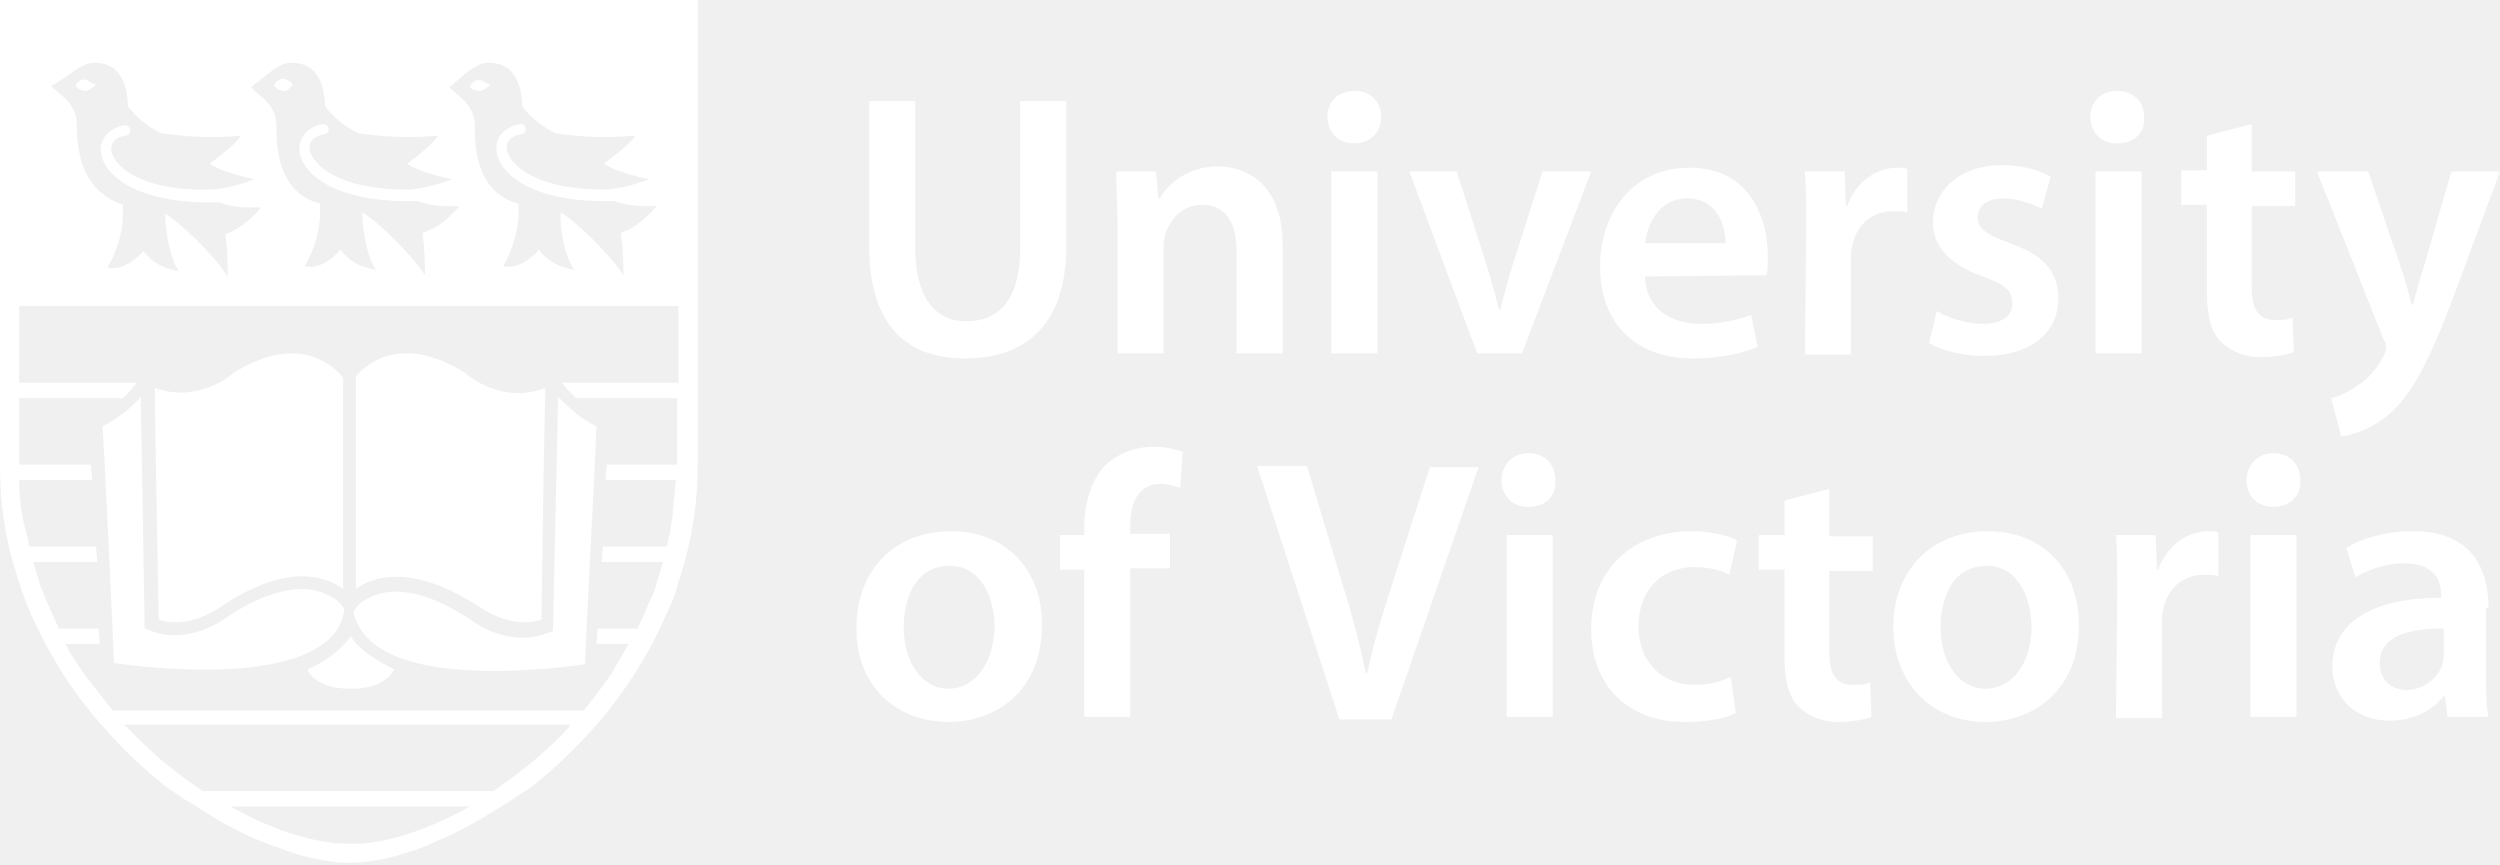
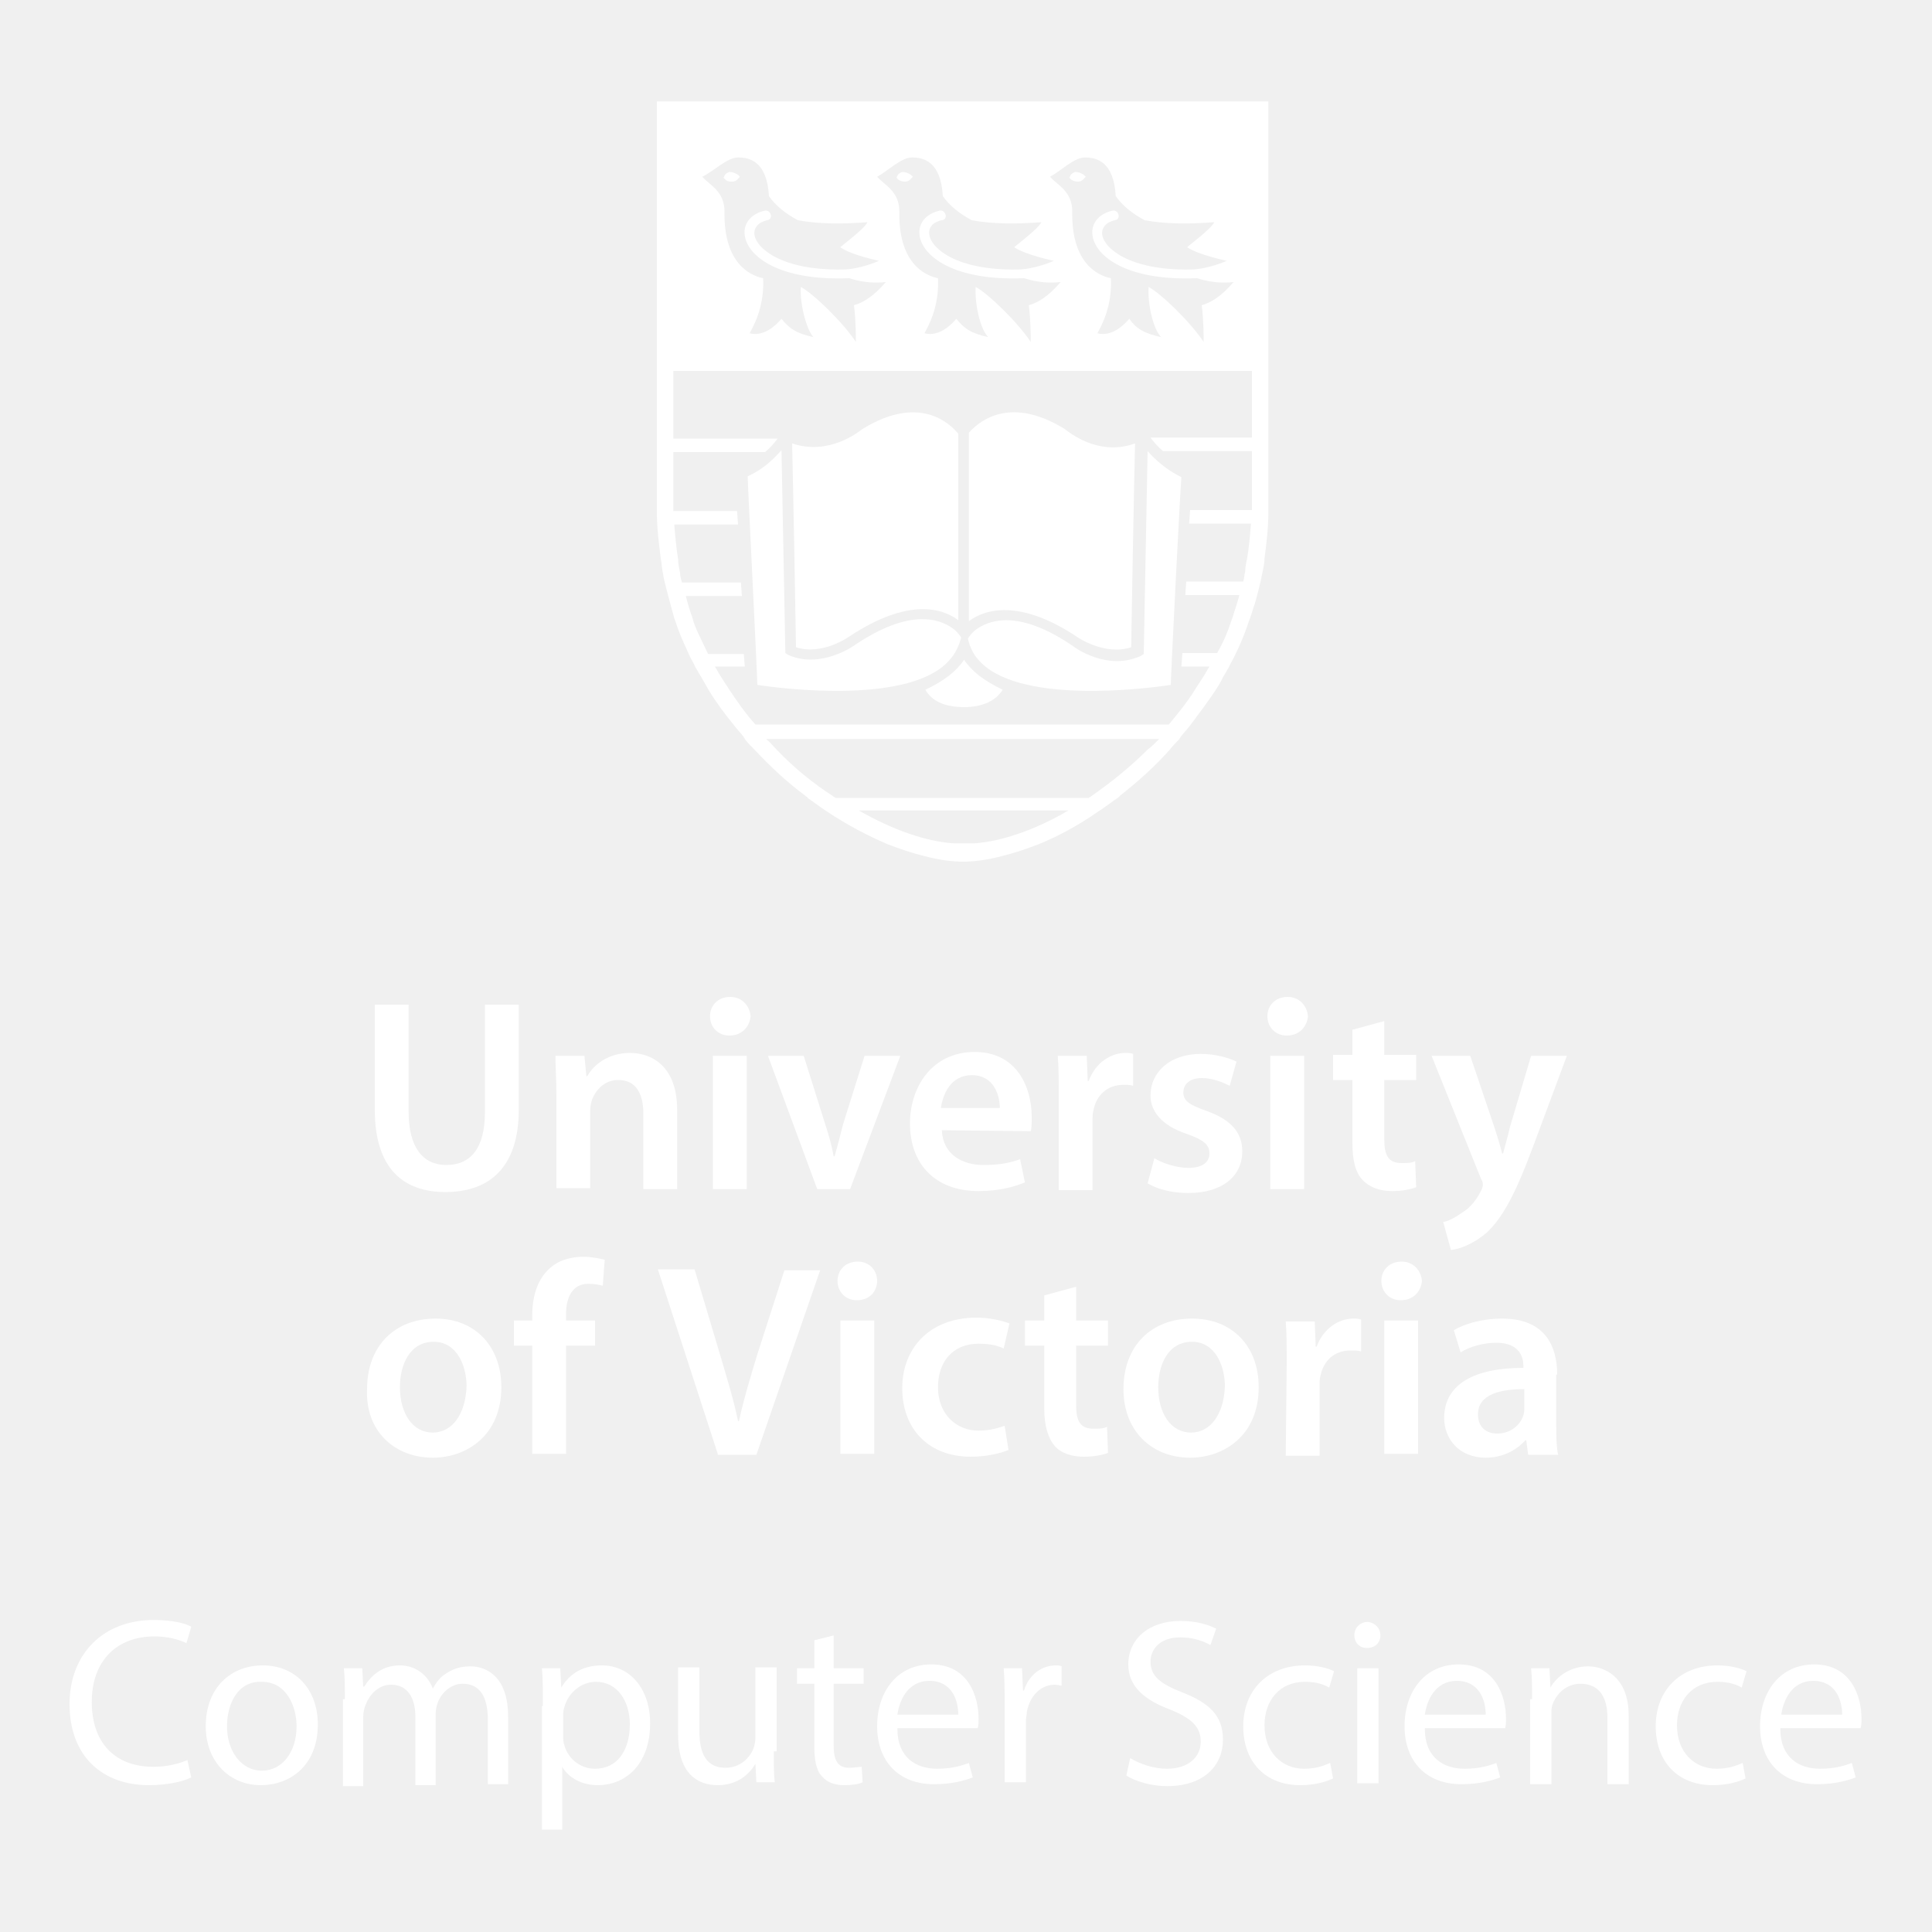
- <svg xmlns="http://www.w3.org/2000/svg" id="Layer_1" viewBox="0 0 195.3 67.5">
-   <style>.st0{fill:#fff}</style>
-   <path class="st0" d="M36.3 29.1c.3.3 3 2.5 6.3 1.2-.1 3.4-.3 17.5-.3 18.1-2.3.8-4.7-.9-4.7-.9-5.3-3.5-8.4-2.5-9.8-1.5V29.4c.6-.7 3.3-3.5 8.5-.3M18.3 29.1c5.3-3.3 8-.2 8.5.4V46c-1.4-1-4.4-2.1-9.7 1.5 0 0-2.4 1.7-4.7.9 0-.6-.3-14.7-.3-18.1 3.2 1.2 5.9-.9 6.2-1.2" />
-   <path class="st0" d="M26.1 49.5c-3.4 4.1-15 2.6-17.2 2.3 0-.7-.8-17.8-.9-18.5 1.3-.6 2.4-1.6 3-2.3l.3 18.1.3.1c3 1.3 5.9-.8 6-.9 4.6-3.1 7.2-2.4 8.4-1.6.6.3.9.9.9.9s-.1 1.1-.8 1.9M45.7 51.9c-2.2.3-13.8 1.8-17.2-2.3-.7-.8-.9-1.8-.9-1.8s.3-.6.9-.9c1.2-.8 3.8-1.5 8.4 1.6.1.1 3 2.2 6 .9l.3-.1.4-18.3c.7.7 1.7 1.7 3 2.3 0 .7-.9 17.8-.9 18.6M30.8 52.3c-1.6-.8-2.8-1.6-3.4-2.6-.7 1-1.8 1.9-3.4 2.6.5 1 1.7 1.5 3.4 1.5s2.8-.5 3.4-1.5M6.7 7.1c.3 0 .5-.3.6-.3l.2-.2-.3-.1c-.3-.2-.5-.3-.8-.3-.2.1-.4.3-.4.3l-.1.2.1.1c.3.3.6.3.7.3M37.5 7.1c.3 0 .5-.3.6-.3l.2-.2-.3-.1c-.3-.2-.5-.3-.8-.2-.3.1-.4.3-.4.3l-.1.2.1.1c.3.2.6.2.7.2M22.2 7.1c.3 0 .5-.3.5-.3l.2-.2-.2-.2c-.3-.2-.5-.3-.8-.2-.3.1-.4.3-.4.3l-.1.2.1.1c.3.3.5.3.7.3" />
-   <path class="st0" d="M53.7 0H0V36.5c0 1.4.1 2.8.3 4.1.1.4.1.8.2 1.2.2 1.1.5 2.1.8 3.1l.3.9c.1.4.3.8.4 1.2.3.7.6 1.4.9 2l.6 1.2c.2.3.3.6.5.9.2.4.5.8.7 1.2.7 1.1 1.4 2.1 2.2 3.1.3.4.6.7.9 1.1l.1.1c.3.3.6.7.9 1 1.4 1.5 2.9 2.9 4.5 4.1.1 0 .1.1.2.1.5.4 1 .7 1.5 1 .1 0 .1.1.2.1 1.8 1.2 3.6 2.2 5.4 2.9 1.1.4 2.1.8 3.2 1.1 1.3.3 2.4.5 3.5.5s2.3-.2 3.5-.5c1-.3 2.1-.6 3.1-1.1 1.7-.7 3.6-1.7 5.4-2.9.1 0 .1-.1.2-.1.5-.3 1-.7 1.5-1 .1 0 .1-.1.2-.1 1.6-1.2 3.1-2.6 4.5-4.1.3-.3.6-.6.9-1l.1-.1c.3-.3.6-.7.9-1.1.8-1 1.5-2 2.2-3.1.2-.4.5-.8.7-1.2.2-.3.3-.6.5-.9l.6-1.2c.3-.7.6-1.3.9-2 .2-.4.3-.8.4-1.2.1-.4.3-.8.4-1.3.3-.9.5-1.9.7-2.8.1-.4.1-.8.2-1.2.2-1.3.3-2.7.3-4.1V0h-.8M38.1 4.9c1 0 2.6.3 2.7 3.4.6.8 1.5 1.6 2.6 2.1 1.9.3 4 .4 6.2.2-.2.6-2.5 2.2-2.4 2.2 1 .7 3.5 1.2 3.5 1.2s-1.7.7-3.3.8c-5.4.1-7.6-1.9-7.8-3.1-.1-.6.3-1.1 1.1-1.2.6-.1.4-.9-.1-.8-1.2.2-2 1.1-1.8 2.2.3 1.8 3 4 9.2 3.8 1.4.5 2.4.4 3.3.4-1.1 1.3-2 1.8-2.8 2.1.2 1.3.2 2.8.2 3.3-1.1-1.7-3.8-4.3-4.9-4.9-.1 1.6.5 3.8 1.1 4.5-1.5-.3-2.2-.8-2.8-1.6-.4.5-1.6 1.6-2.8 1.3.8-1.4 1.3-3 1.2-4.9-1.3-.3-3.5-1.5-3.4-6 0-1.8-1.3-2.3-2-3.1.8-.6 2-1.9 3-1.9m-15.4 0c1 0 2.6.3 2.7 3.4.6.8 1.5 1.6 2.6 2.1 1.9.3 4 .4 6.2.2-.2.6-2.4 2.2-2.4 2.2 1 .7 3.5 1.2 3.5 1.2s-1.7.7-3.3.8c-5.4.1-7.6-1.9-7.8-3.1-.1-.6.3-1.1 1.1-1.2.6-.1.4-.9-.1-.8-1.2.2-1.9 1.1-1.8 2.2.3 1.8 3 4 9.2 3.8 1.4.5 2.4.4 3.3.4-1.1 1.3-2 1.8-2.9 2.1.2 1.3.2 2.8.2 3.3-1.1-1.7-3.8-4.3-4.9-4.9 0 1.6.5 3.8 1.1 4.5-1.5-.3-2.2-.8-2.8-1.6-.4.5-1.6 1.6-2.8 1.3.8-1.4 1.3-3 1.2-4.9-1.3-.3-3.5-1.5-3.4-6 0-1.8-1.3-2.3-2-3.1.9-.6 2.1-1.9 3.1-1.9m-15.4 0c1 0 2.6.3 2.7 3.4.6.8 1.5 1.6 2.6 2.1 1.9.3 4 .4 6.2.2-.2.6-2.5 2.2-2.4 2.2 1 .7 3.5 1.2 3.5 1.2s-1.7.7-3.3.8c-5.5.2-7.7-1.8-7.9-3-.1-.6.3-1.1 1.1-1.2.6-.1.4-.9-.1-.8-1.2.2-2 1.1-1.8 2.2.3 1.8 3 4 9.2 3.8 1.4.5 2.4.4 3.3.4-1.1 1.3-2 1.8-2.8 2.1.2 1.3.2 2.8.2 3.3-1.1-1.7-3.8-4.3-4.9-4.9 0 1.6.5 3.8 1.1 4.5-1.5-.3-2.2-.8-2.8-1.6-.4.5-1.6 1.6-2.8 1.3.8-1.4 1.3-3 1.2-4.9C8.2 15.5 6 14.3 6 9.8 6 8 4.7 7.5 4 6.7c1.1-.5 2.3-1.8 3.3-1.8m21 61h-1.8C24 65.7 21 64.7 18 63h18.7c-3 1.7-6 2.7-8.4 2.9m15.4-8.3c-1.6 1.6-3.3 2.9-5 4.1-.1 0-.1.1-.2.1H15.9c-.1 0-.1-.1-.2-.1-1.7-1.1-3.4-2.5-5-4.1l-1-1h34.9c-.3.4-.6.7-.9 1M53 29.9h-9.1c.2.3.6.7 1.1 1.2h7.9v5.2h-5.5l-.1 1.2h5.5c-.1 1.1-.2 2.1-.3 3.1-.1.4-.1.8-.2 1.2-.1.3-.1.6-.2.9h-5l-.1 1.2h4.8c-.2.7-.4 1.3-.6 2-.1.4-.3.8-.5 1.2-.3.7-.6 1.4-.9 2h-3.1l-.1 1.2h2.5c-.2.3-.3.6-.5.9-.2.4-.5.8-.7 1.2-.7 1.1-1.5 2.1-2.3 3.1H8.8c-.8-1-1.6-2-2.4-3.1-.3-.4-.5-.8-.8-1.2-.2-.3-.3-.6-.5-.9h2.7l-.1-1.2H4.6c-.3-.7-.6-1.3-.9-2-.2-.4-.3-.8-.5-1.2-.2-.7-.4-1.3-.6-2h5l-.1-1.2H2.3c-.1-.3-.1-.6-.2-.9l-.3-1.2c-.2-1-.3-2.1-.3-3.1h5.7l-.1-1.2H1.5v-5.2h8.1c.5-.4.8-.9 1.1-1.2H1.5v-6H53v6zM71.5 7.9v11.5c0 3.9 1.6 5.7 4 5.7 2.6 0 4.2-1.8 4.2-5.7V7.9h3.6v11.3c0 6.1-3.1 8.8-7.9 8.8-4.6 0-7.5-2.6-7.5-8.8V7.9h3.6zM87.3 17.6c0-1.6-.1-3-.1-4.2h3.1l.2 2.1h.1c.6-1.1 2.2-2.5 4.5-2.5 2.5 0 5.1 1.6 5.1 6.1v8.5h-3.6v-8c0-2-.7-3.6-2.7-3.6-1.4 0-2.4 1-2.8 2.1-.1.3-.2.7-.2 1.1v8.4h-3.6v-10zM104 13.4h3.6v14.2H104V13.4zm1.8-2.2c-1.3 0-2.1-.9-2.1-2.1 0-1.2.9-2 2.1-2 1.3 0 2.1.9 2.1 2 0 1.2-.8 2.1-2.1 2.1zM113.8 13.4l2.3 7.2c.4 1.3.7 2.4 1 3.6h.1c.3-1.2.6-2.3 1-3.6l2.3-7.2h3.8l-5.4 14.2h-3.5l-5.3-14.2h3.7zM128.5 19c.2-1.5 1.1-3.5 3.3-3.5 2.4 0 3 2.2 3 3.5h-6.3zm9.5 2.5c.1-.3.1-.9.1-1.5 0-3.1-1.5-6.9-6.1-6.9s-7 3.7-7 7.7c0 4.4 2.7 7.2 7.3 7.2 2.1 0 3.8-.4 5-.9l-.5-2.5c-1.1.4-2.3.7-3.9.7-2.3 0-4.3-1.1-4.4-3.7l9.5-.1zM141.1 18c0-1.9 0-3.3-.1-4.6h3.1l.1 2.7h.1c.7-2 2.4-3 3.9-3 .3 0 .6 0 .8.1v3.4c-.3-.1-.7-.1-1.1-.1-1.7 0-2.9 1.1-3.2 2.7-.1.3-.1.7-.1 1.1v7.4H141l.1-9.7zM151.3 24.3c.8.5 2.3 1 3.6 1 1.6 0 2.3-.7 2.3-1.6 0-1-.6-1.5-2.3-2.1-2.8-1-3.9-2.5-3.9-4.2 0-2.5 2.1-4.5 5.4-4.5 1.6 0 2.9.4 3.8.9l-.7 2.5c-.6-.3-1.8-.8-3-.8-1.3 0-2 .6-2 1.5s.7 1.3 2.5 2c2.6.9 3.8 2.2 3.8 4.3 0 2.6-2 4.5-5.8 4.5-1.7 0-3.3-.4-4.3-1l.6-2.5zM163.7 13.4h3.6v14.2h-3.6V13.4zm1.7-2.2c-1.3 0-2.1-.9-2.1-2.1 0-1.2.9-2 2.1-2 1.3 0 2.1.9 2.1 2 .1 1.2-.7 2.1-2.1 2.1zM175.9 9.7v3.7h3.4v2.7h-3.4v6.3c0 1.7.5 2.6 1.8 2.6.7 0 1 0 1.4-.2l.1 2.7c-.5.2-1.5.4-2.6.4-1.3 0-2.4-.5-3.1-1.2-.8-.8-1.1-2.1-1.1-4V16h-2v-2.7h2v-2.7l3.5-.9zM185 13.4l2.6 7.6c.3.9.6 2 .8 2.8h.1c.2-.8.5-1.9.8-2.8l2.2-7.6h3.8l-3.6 9.7c-2 5.3-3.3 7.7-5 9.2-1.4 1.2-2.9 1.7-3.8 1.8l-.8-3c.6-.1 1.4-.5 2.1-1 .7-.4 1.5-1.3 2-2.3.1-.2.2-.5.2-.6 0-.2 0-.4-.2-.7L181 13.4h4zM74.1 53.8c-2.1 0-3.5-2.1-3.5-4.8 0-2.4 1-4.8 3.6-4.8 2.5 0 3.5 2.6 3.5 4.8-.1 2.8-1.5 4.8-3.6 4.8zm0 2.6c3.6 0 7.3-2.3 7.3-7.6 0-4.3-2.8-7.3-7.1-7.3s-7.4 2.9-7.4 7.6c0 4.5 3.1 7.3 7.2 7.3zM84.7 56.1V44.5h-1.9v-2.7h1.9v-.6c0-1.8.5-3.7 1.7-4.9 1.1-1 2.5-1.4 3.7-1.4 1 0 1.7.2 2.3.4l-.2 2.8c-.4-.1-.9-.3-1.5-.3-1.8 0-2.4 1.5-2.4 3.2v.7h3.1v2.7h-3.1V56h-3.6zM104.6 56.1l-6.4-19.7h3.9l2.7 9c.8 2.5 1.4 4.8 1.9 7.2h.1c.5-2.3 1.2-4.7 2-7.1l2.9-9h3.8l-6.8 19.7h-4.1zM117.7 41.8h3.6V56h-3.6V41.8zm1.7-2.2c-1.3 0-2.1-.9-2.1-2.1 0-1.2.9-2.1 2.1-2.1 1.3 0 2.1.9 2.1 2.1.1 1.2-.7 2.1-2.1 2.1zM135.6 55.7c-.7.4-2.2.7-4 .7-4.5 0-7.3-2.9-7.3-7.3 0-4.3 2.9-7.6 7.9-7.6 1.3 0 2.7.3 3.5.7l-.6 2.7c-.6-.3-1.4-.6-2.7-.6-2.8 0-4.4 2-4.4 4.6 0 2.9 1.9 4.6 4.4 4.6 1.2 0 2.1-.3 2.8-.6l.4 2.8zM142.9 38.2v3.7h3.4v2.7h-3.4v6.3c0 1.7.5 2.6 1.8 2.6.7 0 1 0 1.4-.2l.1 2.7c-.5.2-1.5.4-2.6.4-1.3 0-2.4-.5-3.1-1.2-.8-.8-1.1-2.1-1.1-4v-6.7h-2v-2.7h2v-2.7l3.5-.9zM155.1 53.8c-2.1 0-3.5-2.1-3.5-4.8 0-2.4 1-4.8 3.6-4.8 2.5 0 3.5 2.6 3.5 4.8 0 2.8-1.5 4.8-3.6 4.8zm0 2.6c3.6 0 7.3-2.3 7.3-7.6 0-4.3-2.8-7.3-7.1-7.3s-7.4 2.9-7.4 7.6c.1 4.5 3.2 7.3 7.2 7.3zM165.4 46.4c0-1.9 0-3.3-.1-4.6h3.1l.1 2.7h.1c.7-2 2.4-3 3.9-3 .3 0 .6 0 .8.1V45c-.3-.1-.7-.1-1.1-.1-1.7 0-2.9 1.1-3.2 2.7-.1.3-.1.7-.1 1.1v7.4h-3.6l.1-9.7zM175.8 41.8h3.6V56h-3.6V41.8zm1.8-2.2c-1.3 0-2.1-.9-2.1-2.1 0-1.2.9-2.1 2.1-2.1 1.3 0 2.1.9 2.1 2.1.1 1.2-.8 2.1-2.1 2.1zM190.9 51.1c0 .2 0 .5-.1.8-.3 1-1.4 2-2.8 2-1.1 0-2.1-.7-2.1-2.1 0-2.2 2.4-2.7 5-2.7v2zm3.5-3.6c0-3.1-1.3-6-5.9-6-2.2 0-4.1.6-5.2 1.3l.7 2.3c1-.6 2.4-1.1 3.8-1.1 2.5 0 2.9 1.5 2.9 2.5v.2c-5.2 0-8.5 1.8-8.5 5.4 0 2.2 1.6 4.2 4.5 4.2 1.8 0 3.3-.8 4.2-1.9h.1l.2 1.6h3.2c-.2-.9-.2-2.1-.2-3.4v-5.1z" />
+ <svg xmlns="http://www.w3.org/2000/svg" version="1.1" id="Layer_1" x="0px" y="0px" viewBox="0 0 200 200" style="enable-background:new 0 0 200 200;" xml:space="preserve">
+   <style type="text/css">
+ 	.st0{fill:#FFFFFF;}
+ </style>
+   <g>
+     <g>
+       <path class="st0" d="M42.3,104v11.1c0,3.7,1.5,5.5,3.9,5.5c2.5,0,4-1.7,4-5.5V104h3.5v10.9c0,5.9-3,8.5-7.6,8.5    c-4.4,0-7.3-2.5-7.3-8.5V104H42.3" />
+       <path class="st0" d="M57.6,113.4c0-1.6-0.1-2.9-0.1-4.1h3l0.2,2.1h0.1c0.6-1.1,2.1-2.4,4.4-2.4c2.4,0,4.9,1.5,4.9,5.9v8.2h-3.5    v-7.8c0-2-0.7-3.5-2.6-3.5c-1.4,0-2.3,1-2.7,2c-0.1,0.3-0.2,0.7-0.2,1.1v8.1h-3.5V113.4" />
+       <path class="st0" d="M73.8,109.3h3.5v13.8h-3.5V109.3z M75.5,107.2c-1.2,0-2-0.9-2-2c0-1.1,0.8-2,2.1-2c1.2,0,2,0.9,2.1,2    C77.6,106.3,76.8,107.2,75.5,107.2L75.5,107.2z" />
+       <path class="st0" d="M83.2,109.3l2.2,7c0.4,1.2,0.7,2.3,0.9,3.4h0.1c0.3-1.1,0.6-2.2,0.9-3.4l2.2-7h3.7L88,123.1h-3.4l-5.1-13.8    H83.2" />
+       <path class="st0" d="M97.4,114.7c0.2-1.4,1-3.4,3.2-3.4c2.3,0,2.9,2.1,2.9,3.4H97.4 M106.7,117.1c0.1-0.3,0.1-0.8,0.1-1.5    c0-3-1.5-6.7-5.9-6.7c-4.4,0-6.7,3.6-6.7,7.4c0,4.2,2.6,7,7.1,7c2,0,3.6-0.4,4.8-0.9l-0.5-2.4c-1.1,0.4-2.2,0.6-3.8,0.6    c-2.2,0-4.2-1.1-4.3-3.6L106.7,117.1z" />
+       <path class="st0" d="M109.6,113.7c0-1.8,0-3.2-0.1-4.4h3l0.1,2.6h0.1c0.7-1.9,2.3-2.9,3.8-2.9c0.3,0,0.5,0,0.8,0.1v3.3    c-0.3-0.1-0.6-0.1-1-0.1c-1.7,0-2.8,1.1-3.1,2.6c-0.1,0.3-0.1,0.7-0.1,1.1v7.2h-3.5L109.6,113.7" />
+       <path class="st0" d="M119.5,119.9c0.8,0.5,2.3,1,3.5,1c1.5,0,2.2-0.6,2.2-1.5c0-0.9-0.6-1.4-2.3-2c-2.7-0.9-3.8-2.4-3.8-4    c0-2.4,2-4.3,5.2-4.3c1.5,0,2.9,0.4,3.7,0.8l-0.7,2.5c-0.6-0.3-1.7-0.8-2.9-0.8c-1.2,0-1.9,0.6-1.9,1.5c0,0.9,0.7,1.3,2.4,1.9    c2.5,0.9,3.7,2.2,3.7,4.2c0,2.5-2,4.3-5.6,4.3c-1.7,0-3.2-0.4-4.2-1L119.5,119.9" />
+       <path class="st0" d="M131.5,109.3h3.5v13.8h-3.5V109.3z M133.2,107.2c-1.2,0-2-0.9-2-2c0-1.1,0.8-2,2.1-2c1.2,0,2,0.9,2.1,2    C135.3,106.3,134.5,107.2,133.2,107.2L133.2,107.2z" />
+       <path class="st0" d="M143.3,105.7v3.5h3.3v2.6h-3.3v6.1c0,1.7,0.4,2.5,1.8,2.5c0.6,0,1,0,1.4-0.2l0.1,2.7    c-0.5,0.2-1.4,0.4-2.5,0.4c-1.3,0-2.3-0.4-3-1.1c-0.8-0.8-1.1-2.1-1.1-3.9v-6.5h-2v-2.6h2v-2.6L143.3,105.7" />
+       <path class="st0" d="M152.2,109.3l2.5,7.4c0.3,0.9,0.6,1.9,0.8,2.7h0.1c0.2-0.8,0.5-1.8,0.7-2.7l2.2-7.4h3.7l-3.5,9.4    c-1.9,5.1-3.2,7.4-4.8,8.9c-1.4,1.2-2.8,1.7-3.7,1.8l-0.8-2.9c0.6-0.1,1.3-0.5,2-1c0.7-0.4,1.4-1.2,1.9-2.2    c0.1-0.2,0.2-0.4,0.2-0.6c0-0.2,0-0.4-0.2-0.7l-5.1-12.7H152.2" />
+       <path class="st0" d="M44.8,148.3c-2.1,0-3.4-2-3.4-4.7c0-2.3,1-4.7,3.5-4.7c2.4,0,3.4,2.5,3.4,4.6    C48.2,146.4,46.8,148.3,44.8,148.3L44.8,148.3 M44.8,150.9c3.5,0,7.1-2.3,7.1-7.3c0-4.2-2.7-7.1-6.8-7.1c-4.2,0-7.1,2.8-7.1,7.3    C37.8,148.2,40.9,150.9,44.8,150.9L44.8,150.9z" />
+       <path class="st0" d="M55.1,150.5v-11.2h-1.9v-2.6h1.9v-0.6c0-1.8,0.5-3.6,1.7-4.7c1-1,2.4-1.3,3.6-1.3c0.9,0,1.7,0.2,2.2,0.3    l-0.2,2.7c-0.4-0.1-0.8-0.2-1.5-0.2c-1.7,0-2.3,1.5-2.3,3.1v0.7h3v2.6h-3v11.2H55.1" />
+       <path class="st0" d="M74.3,150.5l-6.2-19.1h3.8l2.6,8.7c0.7,2.4,1.4,4.6,1.9,7h0.1c0.5-2.3,1.2-4.6,1.9-6.9l2.8-8.7h3.7l-6.6,19.1    H74.3" />
+       <path class="st0" d="M87,136.7h3.5v13.8H87V136.7z M88.7,134.6c-1.2,0-2-0.9-2-2c0-1.1,0.8-2,2.1-2c1.2,0,2,0.9,2,2    C90.8,133.7,90,134.6,88.7,134.6L88.7,134.6z" />
+       <path class="st0" d="M104.4,150.1c-0.7,0.3-2.2,0.7-3.9,0.7c-4.3,0-7.1-2.8-7.1-7.1c0-4.1,2.8-7.3,7.7-7.3c1.3,0,2.6,0.3,3.4,0.6    l-0.6,2.6c-0.6-0.3-1.4-0.5-2.6-0.5c-2.7,0-4.2,1.9-4.2,4.5c0,2.8,1.9,4.5,4.2,4.5c1.2,0,2.1-0.3,2.7-0.5L104.4,150.1" />
+       <path class="st0" d="M111.4,133.2v3.5h3.3v2.6h-3.3v6.1c0,1.7,0.4,2.5,1.8,2.5c0.6,0,1,0,1.4-0.2l0.1,2.7    c-0.5,0.2-1.4,0.4-2.5,0.4c-1.3,0-2.4-0.4-3-1.1c-0.7-0.8-1.1-2.1-1.1-3.9v-6.5h-2v-2.6h2v-2.6L111.4,133.2" />
+       <path class="st0" d="M123.3,148.3c-2.1,0-3.4-2-3.4-4.7c0-2.3,1-4.7,3.5-4.7c2.4,0,3.4,2.5,3.4,4.6    C126.7,146.4,125.3,148.3,123.3,148.3L123.3,148.3 M123.2,150.9c3.5,0,7.1-2.3,7.1-7.3c0-4.2-2.7-7.1-6.9-7.1    c-4.2,0-7.1,2.8-7.1,7.3C116.3,148.2,119.3,150.9,123.2,150.9L123.2,150.9z" />
+       <path class="st0" d="M133.2,141.2c0-1.8,0-3.2-0.1-4.4h3l0.1,2.6h0.1c0.7-1.9,2.3-2.9,3.8-2.9c0.3,0,0.5,0,0.8,0.1v3.3    c-0.3-0.1-0.6-0.1-1.1-0.1c-1.7,0-2.8,1.1-3.1,2.6c-0.1,0.3-0.1,0.7-0.1,1.1v7.2h-3.5L133.2,141.2" />
+       <path class="st0" d="M143.3,136.7h3.5v13.8h-3.5V136.7z M145,134.6c-1.2,0-2-0.9-2-2c0-1.1,0.8-2,2.1-2c1.2,0,2,0.9,2.1,2    C147.1,133.7,146.3,134.6,145,134.6L145,134.6z" />
+       <path class="st0" d="M157.8,145.7c0,0.2,0,0.5-0.1,0.8c-0.3,1-1.3,1.9-2.7,1.9c-1.1,0-2-0.6-2-2c0-2.1,2.4-2.6,4.8-2.6V145.7     M161.2,142.3c0-3-1.3-5.8-5.7-5.8c-2.2,0-4,0.6-5,1.2l0.7,2.3c0.9-0.6,2.4-1,3.7-1c2.4,0,2.8,1.5,2.8,2.4v0.2    c-5.1,0-8.2,1.7-8.2,5.2c0,2.1,1.5,4.1,4.3,4.1c1.8,0,3.2-0.8,4.1-1.8h0.1l0.2,1.5h3.1c-0.2-0.9-0.2-2.1-0.2-3.3V142.3z" />
+       <path class="st0" d="M110.2,44.4c0.4,0.3,3.5,2.9,7.3,1.5c-0.1,3.9-0.4,20.3-0.4,21.1c-2.7,0.9-5.5-1-5.5-1    c-6.1-4.1-9.7-2.9-11.3-1.7V44.8C101,44,104.2,40.7,110.2,44.4" />
+       <path class="st0" d="M89.3,44.4c6.2-3.8,9.3-0.2,9.9,0.5v19.3c-1.6-1.2-5.1-2.4-11.3,1.7c0,0-2.8,2-5.5,1.1    c0-0.7-0.3-17.1-0.4-21.1C85.8,47.2,88.9,44.7,89.3,44.4" />
+       <path class="st0" d="M98.4,68.2c-3.9,4.8-17.4,3.1-20,2.7c0-0.9-1-20.8-1-21.6c1.6-0.7,2.7-1.8,3.5-2.7l0.4,21l0.3,0.2    c3.4,1.5,6.9-1,7-1.1c5.4-3.6,8.4-2.7,9.8-1.8c0.7,0.4,1.1,1.1,1.1,1.1S99.2,67.3,98.4,68.2" />
+       <path class="st0" d="M121.2,70.9c-2.6,0.4-16.1,2.1-20-2.7c-0.8-0.9-1-2.1-1-2.1s0.4-0.7,1.1-1.1c1.4-0.9,4.4-1.8,9.8,1.9    c0.1,0.1,3.5,2.6,7,1l0.3-0.2l0.4-21c0.8,0.9,1.9,1.9,3.5,2.7C122.2,50.1,121.2,70,121.2,70.9" />
+       <path class="st0" d="M103.8,71.4c-1.9-0.9-3.2-1.9-4-3.1h0c-0.8,1.2-2.1,2.2-4,3.1c0.6,1.1,1.9,1.8,4,1.8c0,0,0,0,0,0    C101.8,73.2,103.1,72.5,103.8,71.4" />
+       <path class="st0" d="M75.8,18.8c0.4,0,0.6-0.3,0.6-0.3l0.2-0.2l-0.2-0.2c-0.3-0.2-0.6-0.3-0.9-0.3c-0.3,0.1-0.5,0.3-0.5,0.4    l-0.1,0.2l0.2,0.2C75.3,18.8,75.6,18.8,75.8,18.8" />
+       <path class="st0" d="M111.6,18.8c0.4,0,0.6-0.3,0.6-0.3l0.2-0.2l-0.2-0.2c-0.3-0.2-0.6-0.3-0.9-0.3c-0.3,0.1-0.5,0.3-0.5,0.4    l-0.1,0.2l0.2,0.2C111.2,18.8,111.5,18.8,111.6,18.8" />
+       <path class="st0" d="M93.7,18.8c0.4,0,0.6-0.3,0.6-0.3l0.2-0.2l-0.2-0.2c-0.3-0.2-0.6-0.3-0.9-0.3c-0.3,0.1-0.5,0.3-0.5,0.4    l-0.1,0.2l0.2,0.2C93.3,18.8,93.6,18.8,93.7,18.8" />
+       <path class="st0" d="M130.5,10.5H68v28.9v0.1v6.2v0.4v1v0.3v4.1v1.1c0,0.1,0,0.2,0,0.4c0,1.6,0.2,3.2,0.4,4.8    c0.1,0.5,0.1,0.9,0.2,1.4c0.2,1.3,0.6,2.5,0.9,3.7c0.1,0.4,0.2,0.7,0.3,1.1c0.2,0.5,0.3,0.9,0.5,1.4c0.3,0.8,0.7,1.6,1,2.3    c0.2,0.5,0.5,0.9,0.7,1.4c0.2,0.3,0.4,0.7,0.6,1c0.3,0.5,0.5,0.9,0.8,1.4c0.8,1.3,1.7,2.5,2.6,3.6c0.3,0.4,0.7,0.8,1,1.2    c0,0.1,0.1,0.1,0.1,0.2c0.3,0.4,0.7,0.8,1,1.1c1.7,1.8,3.4,3.4,5.3,4.8c0.1,0.1,0.2,0.1,0.2,0.2c0.6,0.4,1.1,0.8,1.7,1.2    c0.1,0.1,0.2,0.1,0.3,0.2c2.1,1.4,4.2,2.5,6.3,3.4c1.3,0.5,2.5,0.9,3.7,1.2c1.5,0.4,2.9,0.6,4.1,0.6c1.2,0,2.6-0.2,4.1-0.6    c1.2-0.3,2.4-0.7,3.7-1.2c2-0.8,4.2-2,6.2-3.4c0.1-0.1,0.2-0.1,0.3-0.2c0.6-0.4,1.1-0.8,1.7-1.2c0.1-0.1,0.2-0.1,0.2-0.2    c1.8-1.4,3.6-3,5.2-4.8c0.3-0.4,0.7-0.8,1-1.1c0-0.1,0.1-0.1,0.1-0.2c0.3-0.4,0.7-0.8,1-1.2c0.9-1.2,1.8-2.4,2.6-3.6    c0.3-0.5,0.6-0.9,0.8-1.4c0.2-0.3,0.4-0.7,0.6-1c0.2-0.5,0.5-0.9,0.7-1.4c0.4-0.8,0.7-1.5,1-2.3c0.2-0.5,0.3-0.9,0.5-1.4    c0.2-0.5,0.3-1,0.5-1.5c0.3-1.1,0.6-2.2,0.8-3.3c0.1-0.5,0.2-0.9,0.2-1.4c0.2-1.5,0.4-3.1,0.4-4.8c0-0.1,0-0.2,0-0.4v-1.1v-4.1    v-0.3v-1v-0.4v-6.2v-0.1V10.5H130.5 M112.3,16.3c1.2,0,3,0.4,3.2,4c0.7,1,1.7,1.8,3,2.5c2.2,0.4,4.6,0.4,7.2,0.2    c-0.3,0.7-2.9,2.6-2.8,2.6c1.2,0.8,4.1,1.4,4.1,1.4s-2,0.9-3.8,0.9c0,0,0,0,0,0c-6.3,0.1-8.9-2.2-9.1-3.6    c-0.1-0.7,0.4-1.3,1.3-1.5c0.7-0.1,0.4-1.1-0.2-1c-1.4,0.3-2.3,1.3-2.1,2.6c0.3,2.1,3.5,4.7,10.8,4.4c1.6,0.5,2.8,0.5,3.8,0.4    c-1.3,1.5-2.3,2.1-3.3,2.4c0.2,1.5,0.2,3.2,0.2,3.8c-1.3-2-4.4-5-5.7-5.7c-0.1,1.9,0.5,4.4,1.3,5.2c-1.8-0.4-2.6-0.9-3.3-1.9    c-0.5,0.6-1.8,1.9-3.3,1.5c0.9-1.6,1.5-3.4,1.4-5.7c-1.5-0.3-4.1-1.7-4-6.9c0-2.1-1.5-2.7-2.3-3.6    C109.8,17.7,111.2,16.3,112.3,16.3 M94.4,16.3c1.2,0,3,0.4,3.2,4c0.7,1,1.7,1.8,3,2.5c2.2,0.4,4.6,0.4,7.2,0.2    c-0.3,0.7-2.9,2.6-2.8,2.6c1.2,0.8,4.1,1.4,4.1,1.4s-2,0.9-3.8,0.9c0,0,0,0,0,0c-6.3,0.1-8.9-2.2-9.1-3.6    c-0.1-0.7,0.3-1.3,1.3-1.5c0.7-0.1,0.4-1.1-0.2-1c-1.4,0.3-2.3,1.3-2.1,2.6c0.3,2.1,3.5,4.7,10.8,4.4c1.6,0.5,2.8,0.5,3.8,0.4    c-1.3,1.5-2.3,2.1-3.3,2.4c0.2,1.5,0.2,3.2,0.2,3.8c-1.3-2-4.4-5-5.7-5.7c-0.1,1.9,0.5,4.4,1.3,5.2c-1.8-0.4-2.5-0.9-3.3-1.9    c-0.5,0.6-1.8,1.9-3.3,1.5c0.9-1.6,1.5-3.4,1.4-5.7c-1.5-0.3-4.1-1.7-4-6.9c0-2.1-1.5-2.7-2.3-3.6C91.9,17.7,93.3,16.3,94.4,16.3     M76.4,16.3c1.2,0,3,0.4,3.2,4c0.7,1,1.7,1.8,3,2.5c2.2,0.4,4.6,0.4,7.2,0.2c-0.3,0.7-2.9,2.6-2.8,2.6C88.1,26.4,91,27,91,27    s-2,0.9-3.8,0.9c0,0,0,0,0,0c-6.3,0.1-8.9-2.2-9.1-3.6c-0.1-0.7,0.4-1.3,1.3-1.5c0.7-0.1,0.4-1.1-0.2-1c-1.4,0.3-2.3,1.3-2.1,2.6    c0.3,2.1,3.5,4.7,10.8,4.4c1.6,0.5,2.8,0.5,3.8,0.4c-1.3,1.5-2.3,2.1-3.3,2.4c0.2,1.5,0.2,3.2,0.2,3.8c-1.3-2-4.4-5-5.7-5.7    c-0.1,1.9,0.6,4.4,1.3,5.2c-1.8-0.4-2.5-0.9-3.3-1.9c-0.5,0.6-1.8,1.9-3.3,1.5c0.9-1.6,1.5-3.4,1.4-5.7c-1.5-0.3-4.1-1.7-4-6.9    c0-2.1-1.5-2.7-2.3-3.6C73.9,17.7,75.3,16.3,76.4,16.3 M100.9,87.3c-0.4,0-0.7,0-1.1,0c-0.3,0-0.7,0-1.1,0    c-2.9-0.2-6.3-1.4-9.8-3.4h21.7C107.2,85.9,103.7,87.1,100.9,87.3 M118.8,77.6c-1.8,1.8-3.8,3.4-5.8,4.8c-0.1,0.1-0.2,0.1-0.3,0.2    H86.5c-0.1-0.1-0.2-0.1-0.3-0.2c-2-1.3-4-2.9-5.8-4.8c-0.4-0.4-0.7-0.8-1.1-1.1h40.7C119.6,76.9,119.2,77.3,118.8,77.6     M129.6,45.3h-10.5c0.3,0.4,0.7,0.9,1.3,1.4h9.2c0,0.2,0,6,0,6.1h-6.4l-0.1,1.4h6.4c-0.1,1.2-0.2,2.5-0.4,3.6    c-0.1,0.5-0.2,0.9-0.2,1.4c-0.1,0.3-0.1,0.7-0.2,1h-5.9l-0.1,1.4h5.6c-0.2,0.8-0.5,1.6-0.7,2.3c-0.2,0.5-0.3,0.9-0.5,1.4    c-0.3,0.8-0.7,1.6-1.1,2.3h-3.6l-0.1,1.4h2.9c-0.2,0.3-0.4,0.7-0.6,1c-0.3,0.5-0.6,0.9-0.9,1.4c-0.8,1.3-1.8,2.5-2.7,3.6H78.2    c-1-1.1-1.9-2.4-2.7-3.6c-0.3-0.5-0.6-0.9-0.9-1.4c-0.2-0.3-0.4-0.7-0.6-1h3.1L77,67.7h-3.7c-0.4-0.8-0.7-1.5-1.1-2.3    c-0.2-0.5-0.4-0.9-0.5-1.4c-0.3-0.8-0.5-1.5-0.7-2.3h5.8l-0.1-1.4h-6.1c-0.1-0.3-0.2-0.7-0.2-1c-0.1-0.5-0.2-0.9-0.2-1.4    c-0.2-1.2-0.3-2.4-0.4-3.6h6.6l-0.1-1.4h-6.6c0,0,0-0.1,0-0.1v-1.1v-4.1v-0.8h9.5c0.6-0.5,1-1,1.3-1.4H69.7v-7h59.9V45.3z" />
+     </g>
+     <g>
+       <path class="st0" d="M19.8,184c-0.8,0.4-2.4,0.8-4.4,0.8c-4.7,0-8.2-2.9-8.2-8.4c0-5.2,3.5-8.7,8.7-8.7c2.1,0,3.4,0.4,3.9,0.7    l-0.5,1.7c-0.8-0.4-2-0.7-3.3-0.7c-3.9,0-6.5,2.5-6.5,6.8c0,4.1,2.3,6.7,6.4,6.7c1.3,0,2.6-0.3,3.5-0.7L19.8,184z" />
+       <path class="st0" d="M32.9,178.5c0,4.4-3,6.3-5.9,6.3c-3.2,0-5.7-2.4-5.7-6.1c0-4,2.6-6.3,5.9-6.3    C30.6,172.4,32.9,174.9,32.9,178.5z M23.5,178.7c0,2.6,1.5,4.6,3.6,4.6c2.1,0,3.6-1.9,3.6-4.6c0-2-1-4.6-3.6-4.6    C24.6,174,23.5,176.4,23.5,178.7z" />
+       <path class="st0" d="M35.7,175.9c0-1.2,0-2.2-0.1-3.2h1.9l0.1,1.9h0.1c0.7-1.1,1.8-2.2,3.7-2.2c1.6,0,2.9,1,3.4,2.4h0    c0.4-0.7,0.8-1.2,1.3-1.5c0.7-0.5,1.5-0.8,2.6-0.8c1.6,0,3.9,1,3.9,5.2v7h-2.1v-6.7c0-2.3-0.8-3.7-2.6-3.7c-1.2,0-2.2,0.9-2.6,2    c-0.1,0.3-0.2,0.7-0.2,1.1v7.4h-2.1v-7.1c0-1.9-0.8-3.3-2.5-3.3c-1.4,0-2.3,1.1-2.7,2.2c-0.1,0.3-0.2,0.7-0.2,1.1v7.2h-2.1V175.9z    " />
+       <path class="st0" d="M56.2,176.6c0-1.5,0-2.8-0.1-3.9H58l0.1,2h0c0.9-1.5,2.3-2.3,4.2-2.3c2.9,0,5,2.4,5,6c0,4.3-2.6,6.4-5.4,6.4    c-1.6,0-3-0.7-3.7-1.9h0v6.5h-2.1V176.6z M58.3,179.7c0,0.3,0,0.6,0.1,0.9c0.4,1.5,1.7,2.5,3.2,2.5c2.3,0,3.6-1.9,3.6-4.6    c0-2.4-1.3-4.4-3.5-4.4c-1.5,0-2.9,1.1-3.3,2.7c-0.1,0.3-0.1,0.6-0.1,0.9V179.7z" />
+       <path class="st0" d="M80.1,181.3c0,1.2,0,2.3,0.1,3.2h-1.9l-0.1-1.9h0c-0.6,1-1.8,2.2-3.9,2.2c-1.9,0-4.1-1-4.1-5.2v-7h2.2v6.6    c0,2.3,0.7,3.8,2.7,3.8c1.5,0,2.5-1,2.9-2c0.1-0.3,0.2-0.7,0.2-1.1v-7.3h2.2V181.3z" />
+       <path class="st0" d="M86.3,169.3v3.4h3.1v1.6h-3.1v6.4c0,1.5,0.4,2.3,1.6,2.3c0.6,0,1-0.1,1.3-0.1l0.1,1.6    c-0.4,0.2-1.1,0.3-1.9,0.3c-1,0-1.8-0.3-2.3-0.9c-0.6-0.6-0.8-1.7-0.8-3.1v-6.5h-1.8v-1.6h1.8v-2.9L86.3,169.3z" />
+       <path class="st0" d="M92.9,179c0,2.9,1.9,4.1,4.1,4.1c1.5,0,2.5-0.3,3.3-0.6l0.4,1.5c-0.8,0.3-2.1,0.7-4,0.7c-3.7,0-5.9-2.4-5.9-6    c0-3.6,2.1-6.4,5.6-6.4c3.9,0,4.9,3.4,4.9,5.6c0,0.4,0,0.8-0.1,1H92.9z M99.2,177.5c0-1.4-0.6-3.5-3-3.5c-2.2,0-3.1,2-3.3,3.5    H99.2z" />
+       <path class="st0" d="M104,176.4c0-1.4,0-2.6-0.1-3.7h1.9l0.1,2.3h0.1c0.5-1.6,1.8-2.6,3.3-2.6c0.2,0,0.4,0,0.6,0.1v2    c-0.2,0-0.4-0.1-0.7-0.1c-1.5,0-2.6,1.2-2.9,2.8c0,0.3-0.1,0.6-0.1,1v6.3H104V176.4z" />
+       <path class="st0" d="M117,182c1,0.6,2.4,1.1,3.8,1.1c2.2,0,3.5-1.2,3.5-2.8c0-1.5-0.9-2.4-3.1-3.3c-2.7-1-4.4-2.4-4.4-4.7    c0-2.6,2.1-4.5,5.4-4.5c1.7,0,2.9,0.4,3.7,0.8l-0.6,1.7c-0.5-0.3-1.6-0.8-3.1-0.8c-2.3,0-3.1,1.4-3.1,2.5c0,1.5,1,2.3,3.3,3.2    c2.8,1.1,4.2,2.4,4.2,4.9c0,2.6-1.9,4.8-5.8,4.8c-1.6,0-3.3-0.5-4.2-1.1L117,182z" />
+       <path class="st0" d="M138,184.1c-0.6,0.3-1.8,0.7-3.4,0.7c-3.6,0-5.9-2.4-5.9-6.1c0-3.7,2.5-6.3,6.4-6.3c1.3,0,2.4,0.3,3,0.6    l-0.5,1.7c-0.5-0.3-1.3-0.6-2.5-0.6c-2.7,0-4.2,2-4.2,4.5c0,2.8,1.8,4.5,4.1,4.5c1.2,0,2-0.3,2.7-0.6L138,184.1z" />
+       <path class="st0" d="M142.9,169.3c0,0.7-0.5,1.3-1.4,1.3c-0.8,0-1.3-0.6-1.3-1.3c0-0.8,0.6-1.4,1.4-1.4    C142.4,168,142.9,168.6,142.9,169.3z M140.5,184.6v-11.9h2.2v11.9H140.5z" />
+       <path class="st0" d="M147.5,179c0,2.9,1.9,4.1,4.1,4.1c1.5,0,2.5-0.3,3.3-0.6l0.4,1.5c-0.8,0.3-2.1,0.7-4,0.7    c-3.7,0-5.9-2.4-5.9-6c0-3.6,2.1-6.4,5.6-6.4c3.9,0,4.9,3.4,4.9,5.6c0,0.4,0,0.8-0.1,1H147.5z M153.8,177.5c0-1.4-0.6-3.5-3-3.5    c-2.2,0-3.1,2-3.3,3.5H153.8z" />
+       <path class="st0" d="M158.6,175.9c0-1.2,0-2.2-0.1-3.2h1.9l0.1,2h0c0.6-1.1,2-2.2,3.9-2.2c1.6,0,4.2,1,4.2,5.1v7.1h-2.2v-6.9    c0-1.9-0.7-3.5-2.8-3.5c-1.4,0-2.5,1-2.9,2.2c-0.1,0.3-0.1,0.6-0.1,1v7.2h-2.2V175.9z" />
+       <path class="st0" d="M180.7,184.1c-0.6,0.3-1.8,0.7-3.4,0.7c-3.6,0-5.9-2.4-5.9-6.1c0-3.7,2.5-6.3,6.4-6.3c1.3,0,2.4,0.3,3,0.6    l-0.5,1.7c-0.5-0.3-1.3-0.6-2.5-0.6c-2.7,0-4.2,2-4.2,4.5c0,2.8,1.8,4.5,4.1,4.5c1.2,0,2-0.3,2.7-0.6L180.7,184.1z" />
+       <path class="st0" d="M184.3,179c0,2.9,1.9,4.1,4.1,4.1c1.5,0,2.5-0.3,3.3-0.6l0.4,1.5c-0.8,0.3-2.1,0.7-4,0.7    c-3.7,0-5.9-2.4-5.9-6c0-3.6,2.1-6.4,5.6-6.4c3.9,0,4.9,3.4,4.9,5.6c0,0.4,0,0.8-0.1,1H184.3z M190.7,177.5c0-1.4-0.6-3.5-3-3.5    c-2.2,0-3.1,2-3.3,3.5H190.7z" />
+     </g>
+   </g>
</svg>
